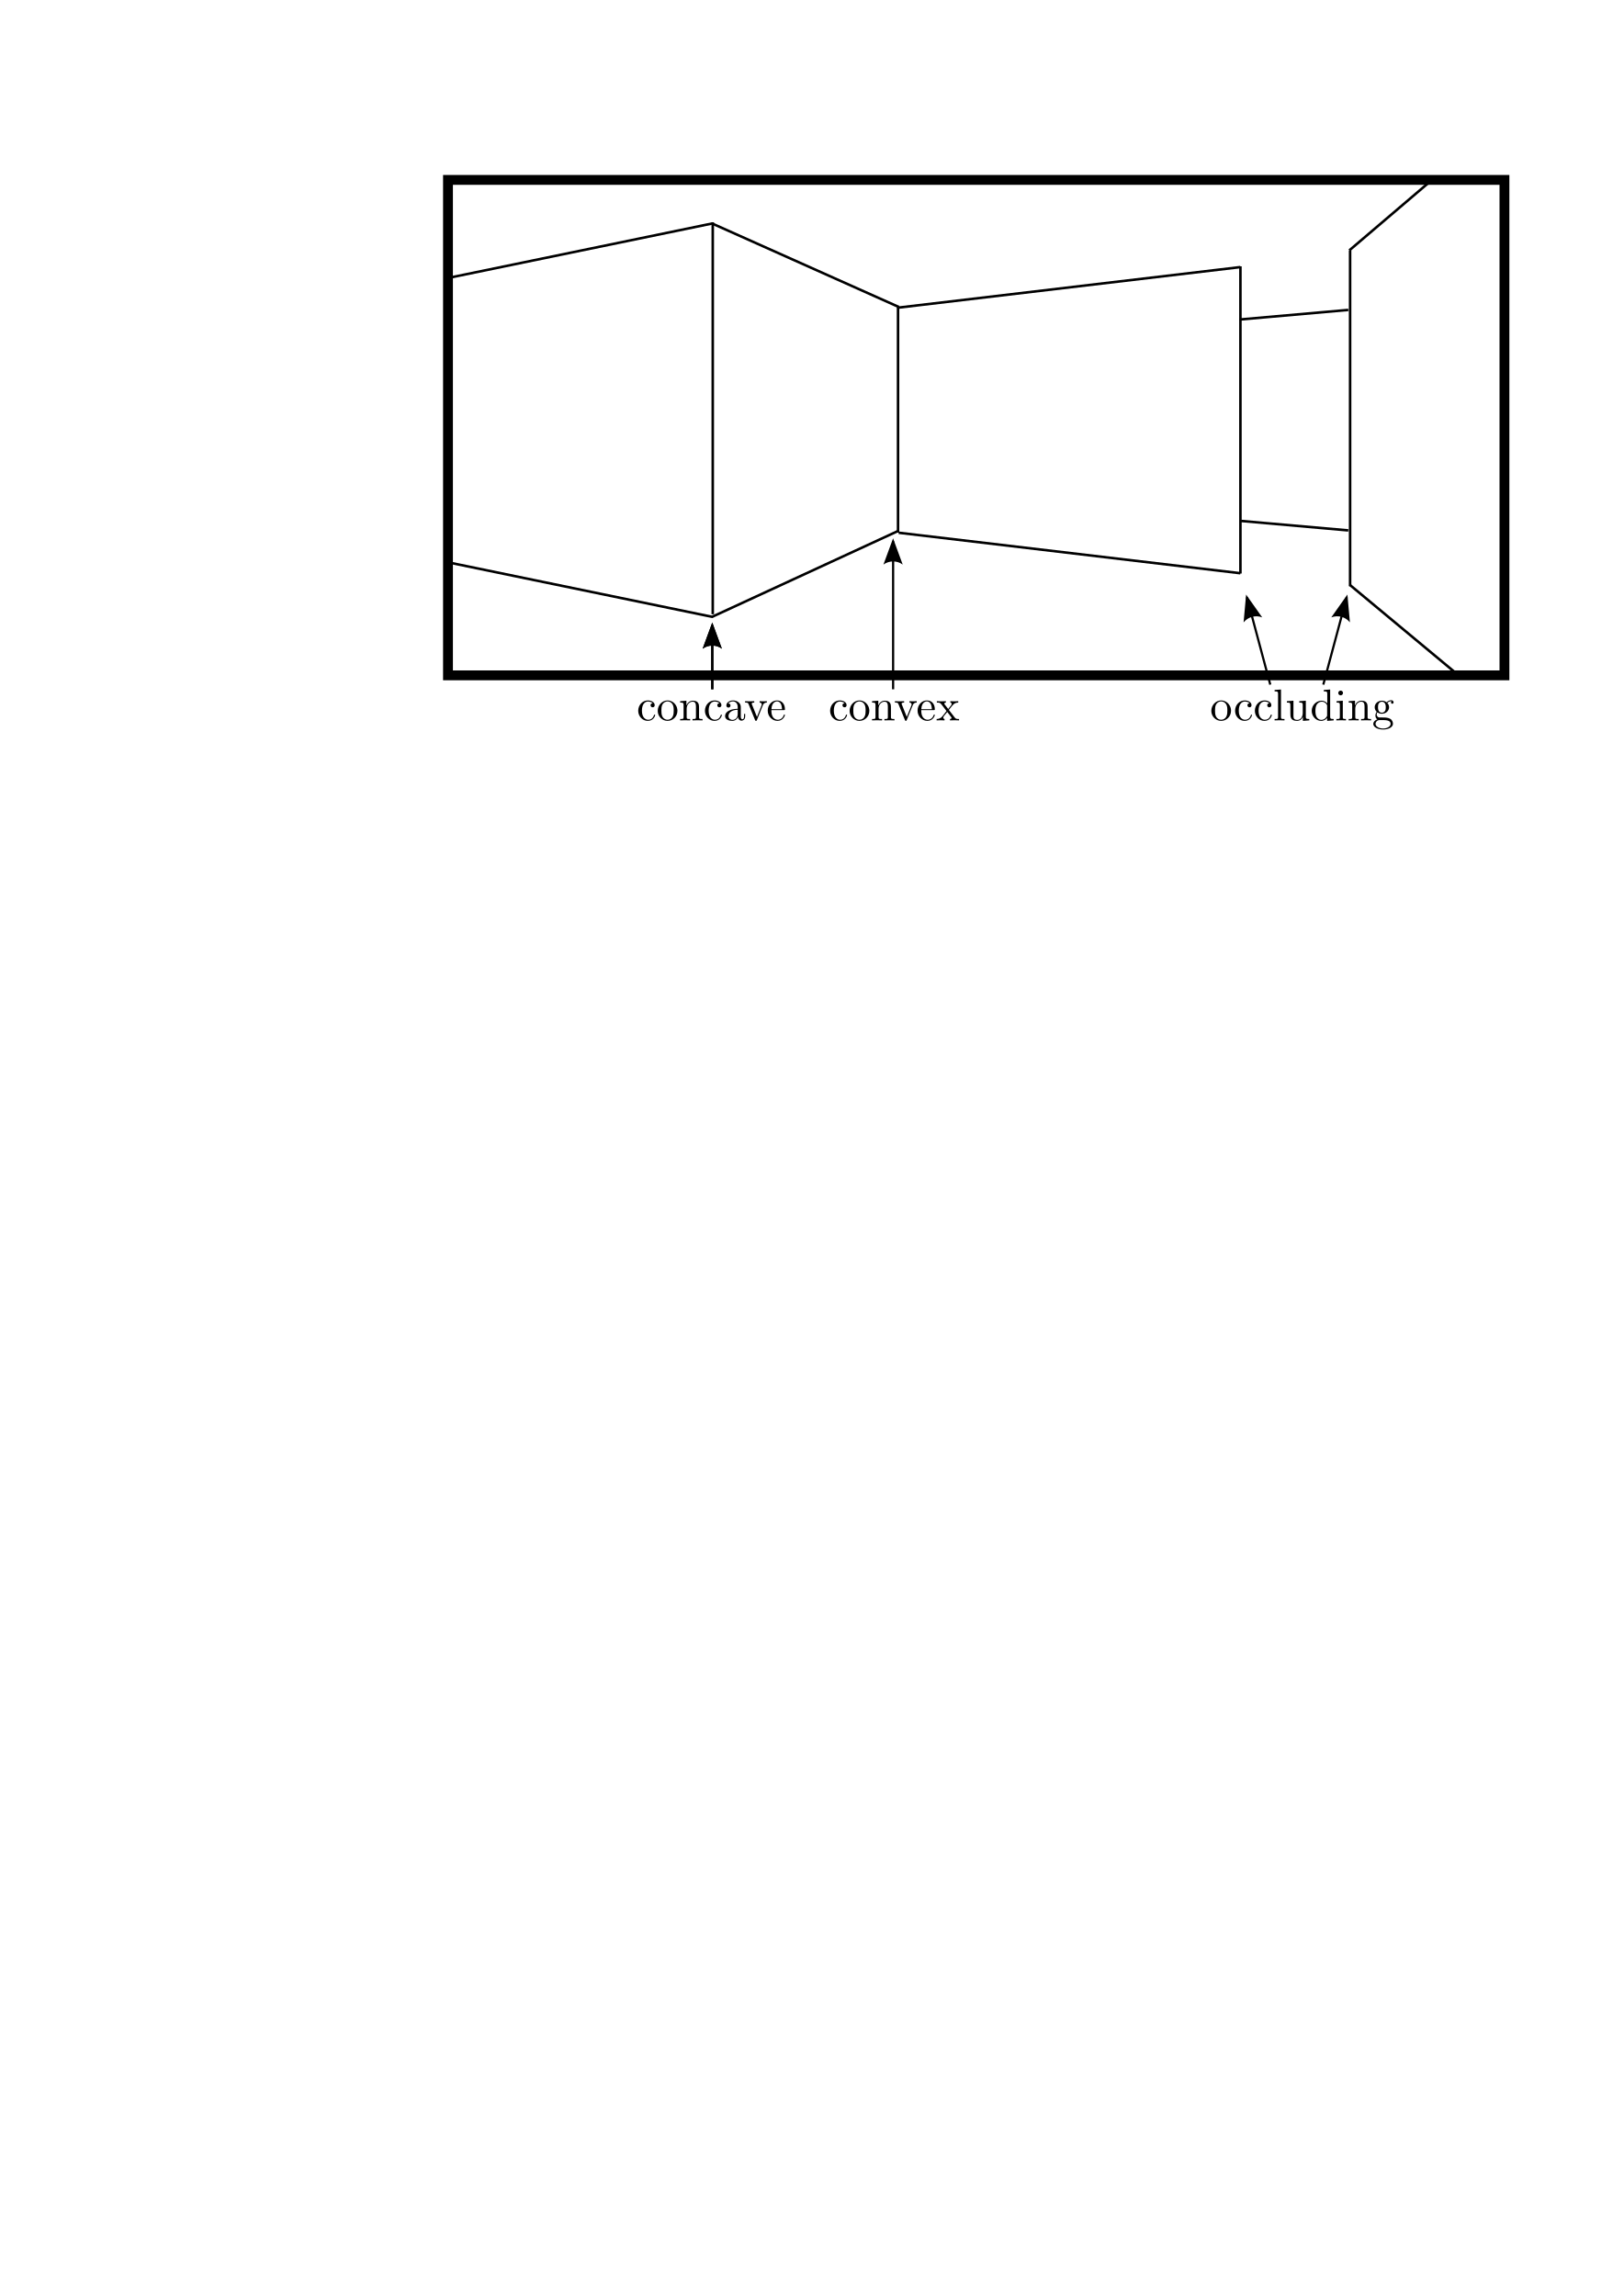
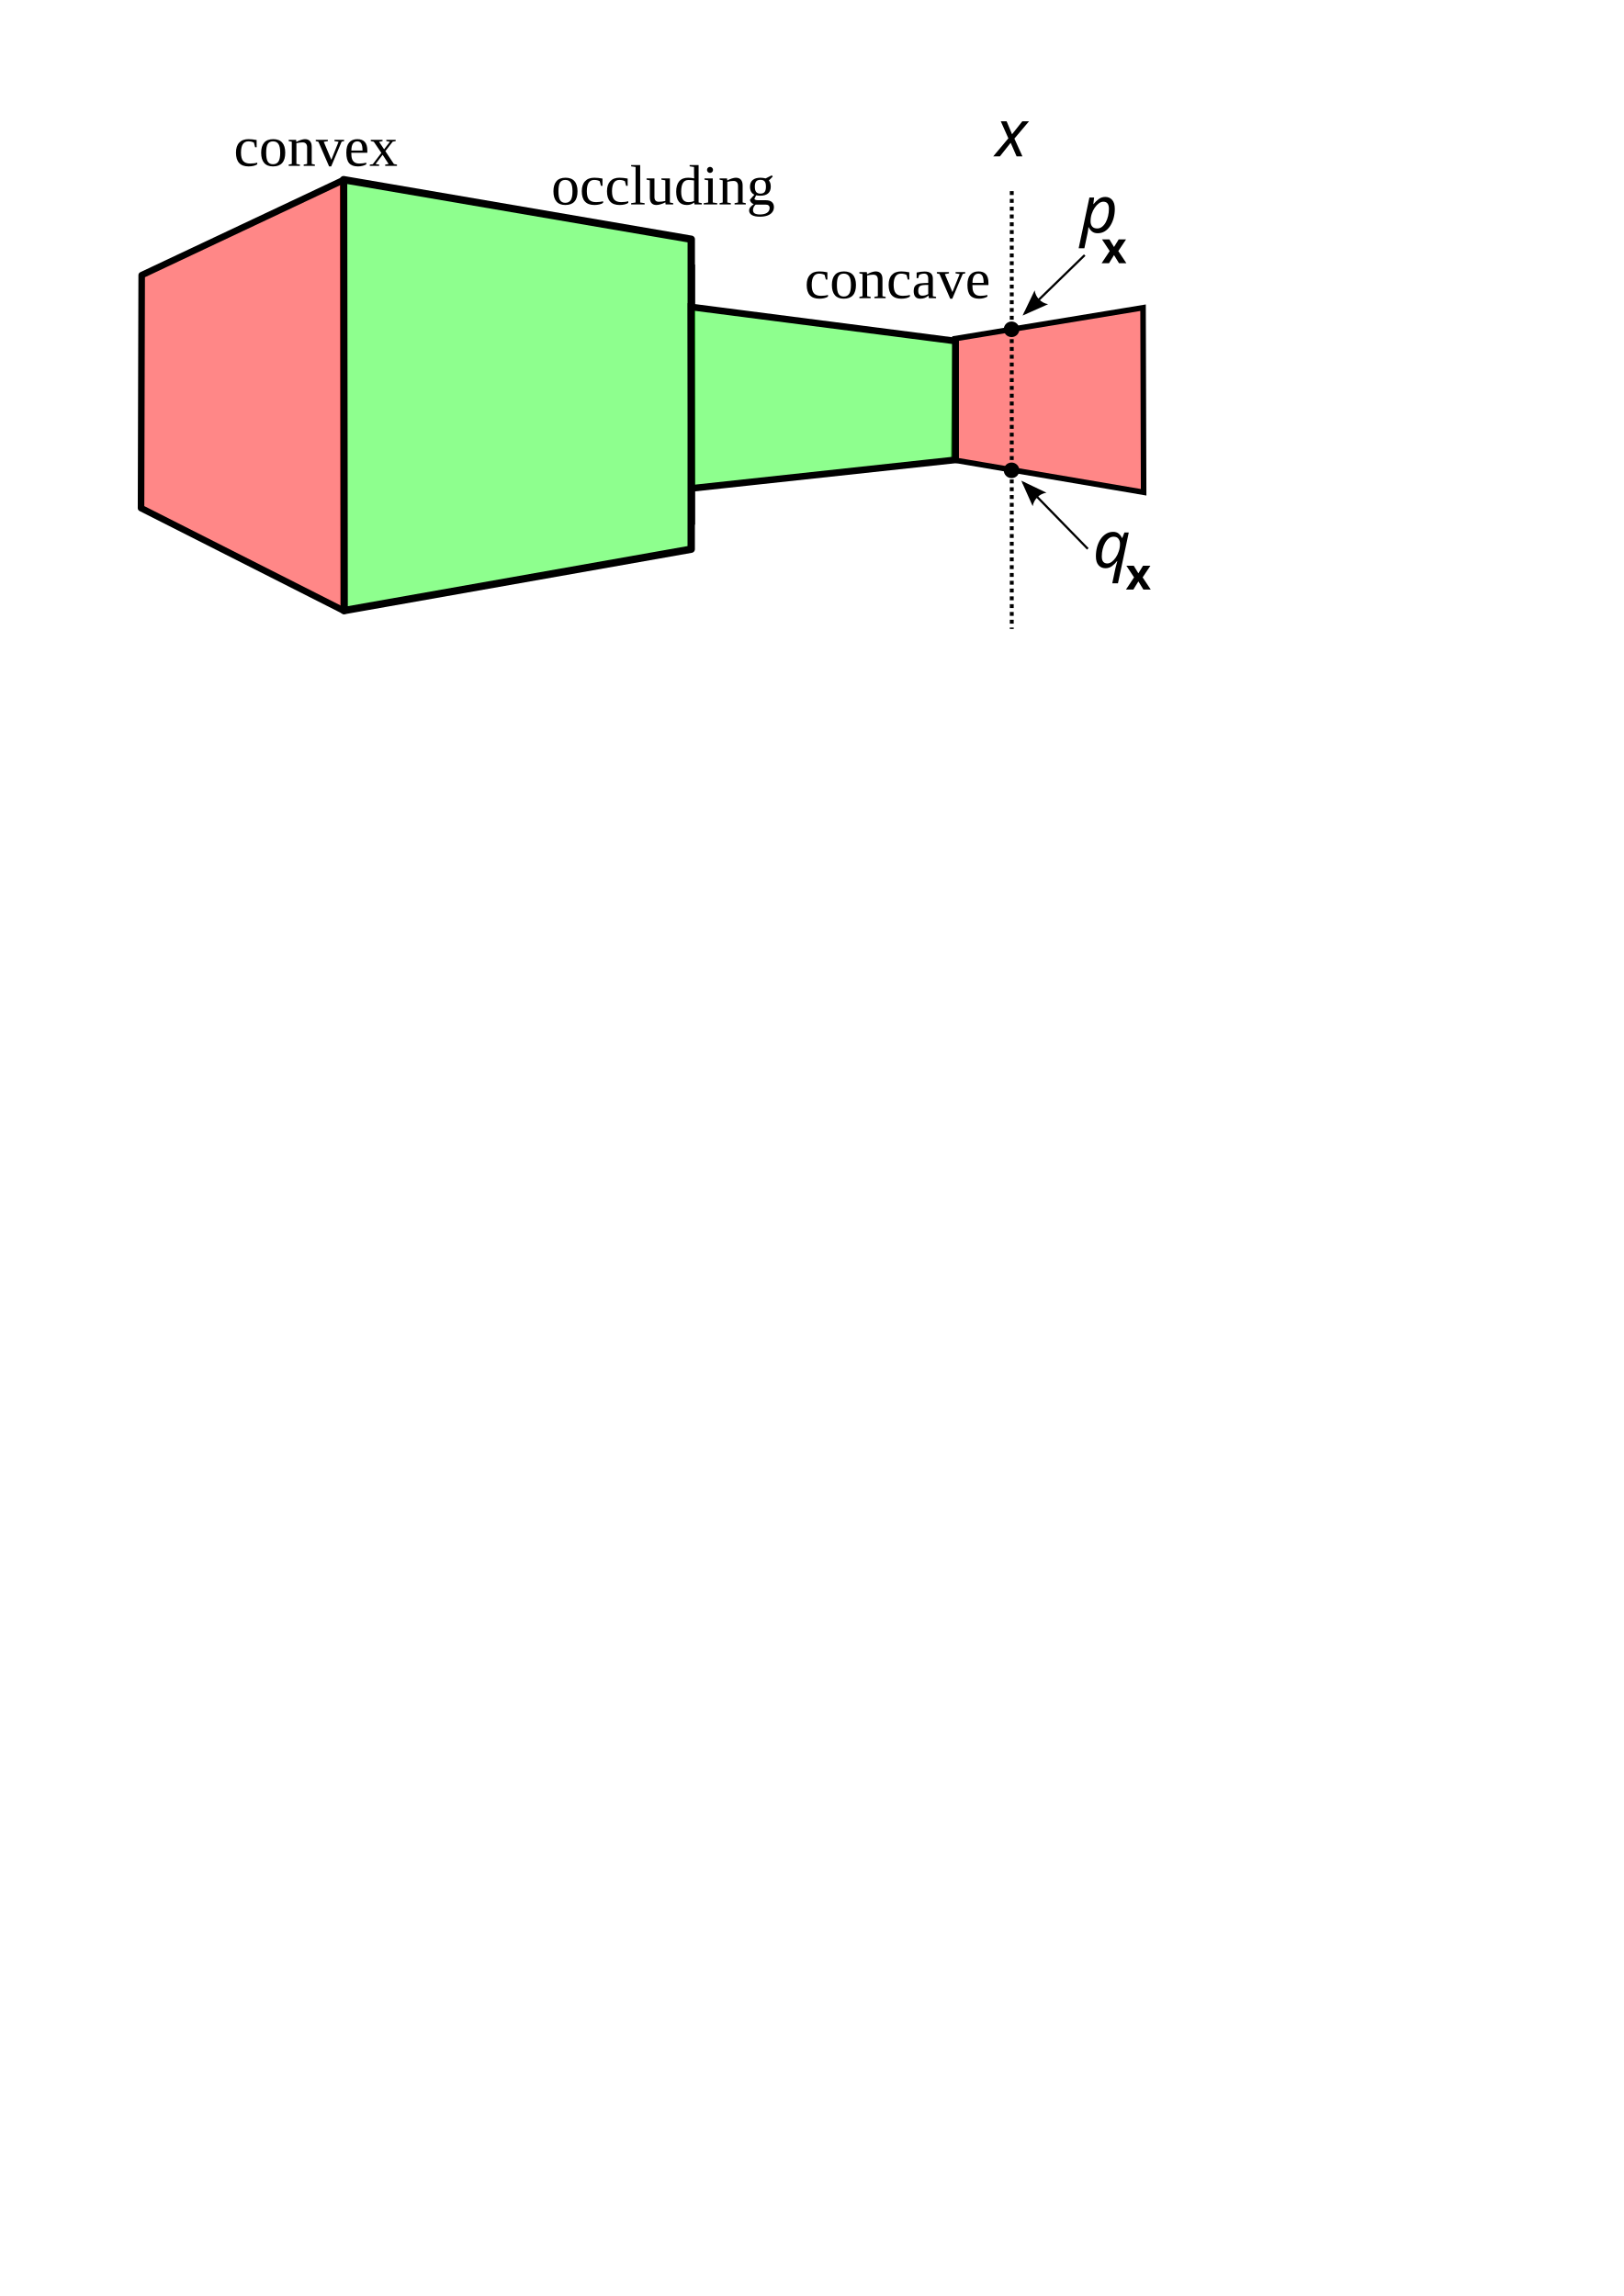
- <svg xmlns="http://www.w3.org/2000/svg" xmlns:ns1="http://www.iki.fi/pav/software/textext/" width="744.094" height="1052.362" id="svg2" version="1.1">
+ <svg xmlns="http://www.w3.org/2000/svg" xmlns:ns1="http://www.openswatchbook.org/uri/2009/osb" width="744.094" height="1052.362" id="svg2" version="1.1">
  <defs id="defs4">
-     <marker orient="auto" refY="0.0" refX="0.0" id="Arrow2Lend" style="overflow:visible;">
-       <path id="path4301" style="font-size:12.0;fill-rule:evenodd;stroke-width:0.625;stroke-linejoin:round;" d="M 8.719,4.034 L -2.207,0.016 L 8.719,-4.002 C 6.973,-1.63 6.983,1.616 8.719,4.034 z " transform="scale(1.1) rotate(180) translate(1,0)" />
+     <linearGradient id="linearGradient4836" ns1:paint="solid">
+       <stop style="stop-color:#949494;stop-opacity:1;" offset="0" id="stop4838" />
+     </linearGradient>
+     <marker orient="auto" refY="0.0" refX="0.0" id="Arrow1Lend" style="overflow:visible;">
+       <path id="path4186" d="M 0.0,0.0 L 5.0,-5.0 L -12.5,0.0 L 5.0,5.0 L 0.0,0.0 z " style="fill-rule:evenodd;stroke:#000000;stroke-width:1.0pt;marker-start:none;" transform="scale(0.8) rotate(180) translate(12.5,0)" />
    </marker>
-     <marker orient="auto" refY="0.0" refX="0.0" id="Arrow2Mend" style="overflow:visible;">
-       <path id="path4307" style="font-size:12.0;fill-rule:evenodd;stroke-width:0.625;stroke-linejoin:round;" d="M 8.719,4.034 L -2.207,0.016 L 8.719,-4.002 C 6.973,-1.63 6.983,1.616 8.719,4.034 z " transform="scale(0.6) rotate(180) translate(0,0)" />
+     <marker style="overflow:visible" id="Arrow2Lend" refX="0" refY="0" orient="auto">
+       <path transform="matrix(-1.1,0,0,-1.1,-1.1,0)" d="M 8.719,4.034 -2.207,0.016 8.719,-4.002 c -1.745,2.372 -1.735,5.617 -6e-7,8.035 z" style="font-size:12px;fill-rule:evenodd;stroke-width:0.625;stroke-linejoin:round" id="path6791" />
    </marker>
-     <marker orient="auto" refY="0.0" refX="0.0" id="Arrow1Lend" style="overflow:visible;">
-       <path id="path4283" d="M 0.0,0.0 L 5.0,-5.0 L -12.5,0.0 L 5.0,5.0 L 0.0,0.0 z " style="fill-rule:evenodd;stroke:#000000;stroke-width:1.0pt;marker-start:none;" transform="scale(0.8) rotate(180) translate(12.5,0)" />
-     </marker>
-     <marker orient="auto" refY="0" refX="0" id="Arrow2Lend-9" style="overflow:visible">
-       <path id="path4301-9" style="font-size:12px;fill-rule:evenodd;stroke-width:0.625;stroke-linejoin:round" d="M 8.719,4.034 -2.207,0.016 8.719,-4.002 c -1.745,2.372 -1.735,5.617 -6e-7,8.035 z" transform="matrix(-1.1,0,0,-1.1,-1.1,0)" />
-     </marker>
-     <marker orient="auto" refY="0" refX="0" id="Arrow2Lend-5" style="overflow:visible">
-       <path id="path4301-1" style="font-size:12px;fill-rule:evenodd;stroke-width:0.625;stroke-linejoin:round" d="M 8.719,4.034 -2.207,0.016 8.719,-4.002 c -1.745,2.372 -1.735,5.617 -6e-7,8.035 z" transform="matrix(-1.1,0,0,-1.1,-1.1,0)" />
-     </marker>
-     <marker orient="auto" refY="0" refX="0" id="Arrow2Lend-98" style="overflow:visible">
-       <path id="path4301-3" style="font-size:12px;fill-rule:evenodd;stroke-width:0.625;stroke-linejoin:round" d="M 8.719,4.034 -2.207,0.016 8.719,-4.002 c -1.745,2.372 -1.735,5.617 -6e-7,8.035 z" transform="matrix(-1.1,0,0,-1.1,-1.1,0)" />
-     </marker>
-     <marker orient="auto" refY="0" refX="0" id="Arrow2Lend-7" style="overflow:visible">
-       <path id="path4301-96" style="font-size:12px;fill-rule:evenodd;stroke-width:0.625;stroke-linejoin:round" d="M 8.719,4.034 -2.207,0.016 8.719,-4.002 c -1.745,2.372 -1.735,5.617 -6e-7,8.035 z" transform="matrix(-1.1,0,0,-1.1,-1.1,0)" />
-     </marker>
-     <marker orient="auto" refY="0" refX="0" id="Arrow2Lend-6" style="overflow:visible">
-       <path id="path4301-4" style="font-size:12px;fill-rule:evenodd;stroke-width:0.625;stroke-linejoin:round" d="M 8.719,4.034 -2.207,0.016 8.719,-4.002 c -1.745,2.372 -1.735,5.617 -6e-7,8.035 z" transform="matrix(-1.1,0,0,-1.1,-1.1,0)" />
+     <marker style="overflow:visible" id="Arrow2Lend-1" refX="0" refY="0" orient="auto">
+       <path transform="matrix(-1.1,0,0,-1.1,-1.1,0)" d="M 8.719,4.034 -2.207,0.016 8.719,-4.002 c -1.745,2.372 -1.735,5.617 -6e-7,8.035 z" style="font-size:12px;fill-rule:evenodd;stroke-width:0.625;stroke-linejoin:round" id="path6791-1" />
    </marker>
  </defs>
-   <g id="layer1">
-     <rect y="82.458" x="205.299" height="227.082" width="484.143" id="rect2816" style="color:#000000;fill:none;stroke:#000000;stroke-width:4.512;stroke-linecap:butt;stroke-linejoin:miter;stroke-miterlimit:4;stroke-opacity:1;stroke-dasharray:none;stroke-dashoffset:0;marker:none;visibility:visible;display:inline;overflow:visible;enable-background:accumulate" />
-     <path id="path3604" d="M 618.358,114.752 655.821,82.815" style="fill:none;stroke:#000000;stroke-width:1.159px;stroke-linecap:butt;stroke-linejoin:miter;stroke-opacity:1" />
-     <path id="path3600-8" d="M 411.828,140.98 568.406,122.424" style="fill:none;stroke:#000000;stroke-width:1.159px;stroke-linecap:butt;stroke-linejoin:miter;stroke-opacity:1" />
-     <path id="path3596-3" d="m 205.299,127.42 121.036,-24.979 85.61,38.286" style="fill:none;stroke:#000000;stroke-width:1.159px;stroke-linecap:butt;stroke-linejoin:miter;stroke-opacity:1" />
-     <path id="path3604-7" d="m 618.598,268.089 50.191,41.75" style="fill:none;stroke:#000000;stroke-width:1.159px;stroke-linecap:butt;stroke-linejoin:miter;stroke-opacity:1" />
-     <path id="path3600-8-6" d="m 411.828,244.18 156.578,18.556" style="fill:none;stroke:#000000;stroke-width:1.159px;stroke-linecap:butt;stroke-linejoin:miter;stroke-opacity:1" />
-     <path id="path3596-3-9" d="m 205.299,257.74 121.036,24.979 85.013,-39.252" style="fill:none;stroke:#000000;stroke-width:1.159px;stroke-linecap:butt;stroke-linejoin:miter;stroke-opacity:1" />
-     <path id="path3715" d="m 618.712,268.681 0,-153.931" style="fill:none;stroke:#000000;stroke-width:1.159;stroke-linecap:butt;stroke-linejoin:miter;stroke-miterlimit:4;stroke-opacity:1;stroke-dasharray:none" />
-     <path id="path3717" d="m 568.448,122.074 0,140.797" style="fill:none;stroke:#000000;stroke-width:1.159px;stroke-linecap:butt;stroke-linejoin:miter;stroke-opacity:1" />
-     <path id="path3719" d="m 411.541,244.136 0,-103.39" style="fill:none;stroke:#000000;stroke-width:1.159px;stroke-linecap:butt;stroke-linejoin:miter;stroke-opacity:1" />
-     <path id="path3721" d="m 326.635,101.888 0,179.655" style="fill:none;stroke:#000000;stroke-width:1.159px;stroke-linecap:butt;stroke-linejoin:miter;stroke-opacity:1" />
-     <path id="path3602-4" d="m 567.97,146.459 49.908,-4.408" style="fill:none;stroke:#000000;stroke-width:1.159px;stroke-linecap:butt;stroke-linejoin:miter;stroke-opacity:1" />
-     <path id="path3602-5-0" d="m 568.744,238.772 49.133,4.338" style="fill:none;stroke:#000000;stroke-width:1.159px;stroke-linecap:butt;stroke-linejoin:miter;stroke-opacity:1" />
-     <g ns1:preamble="/homes/50/alexf/work/papers/eccv10/preamble.tex" ns1:text="concave" word-spacing="normal" letter-spacing="normal" font-size-adjust="none" font-stretch="normal" font-weight="normal" font-variant="normal" font-style="normal" fill-rule="even-odd" stroke-miterlimit="10.433" xml:space="preserve" transform="matrix(2.046736,0,0,-2.046736,-165.5256,1306.949)" id="content" style="font-style:normal;font-variant:normal;font-weight:normal;font-stretch:normal;letter-spacing:normal;word-spacing:normal;text-anchor:start;fill:none;stroke:#000000;stroke-linecap:butt;stroke-linejoin:miter;stroke-miterlimit:10.433;stroke-opacity:1;stroke-dasharray:none;stroke-dashoffset:0">
-       <path id="path3878" d="m 227.01,481.08 -0.02,0 -0.02,-0.01 -0.02,0 -0.01,0 -0.02,0 -0.02,-0.01 -0.01,0 -0.02,0 -0.01,-0.01 -0.02,0 -0.01,-0.01 -0.02,0 -0.01,-0.01 -0.01,-0.01 -0.03,-0.01 -0.02,-0.01 -0.02,-0.02 -0.02,-0.01 -0.02,-0.02 -0.02,-0.01 -0.01,-0.02 -0.02,-0.02 -0.01,-0.01 -0.01,-0.02 -0.01,-0.02 -0.01,-0.02 -0.01,-0.02 -0.01,-0.01 0,-0.02 -0.01,-0.02 0,-0.02 -0.01,-0.02 0,-0.01 0,-0.02 -0.01,-0.01 0,-0.02 0,-0.01 0,-0.02 0,-0.01 c 0,-0.26 0.18,-0.46 0.46,-0.46 0.26,0 0.46,0.17 0.46,0.47 0,0.68 -0.76,1.07 -1.53,1.07 -1.24,0 -2.16,-1.08 -2.16,-2.32 0,-1.27 0.99,-2.26 2.14,-2.26 1.34,0 1.66,1.2 1.66,1.3 0,0.1 -0.1,0.1 -0.13,0.1 -0.09,0 -0.11,-0.04 -0.13,-0.1 -0.29,-0.93 -0.94,-1.05 -1.31,-1.05 -0.52,0 -1.4,0.43 -1.4,2.03 0,1.63 0.81,2.05 1.34,2.05 0.09,0 0.72,-0.01 1.07,-0.37 z" style="fill:#000000;stroke-width:0" />
-       <path id="path3880" d="m 232.55,479.36 0,0.12 -0.01,0.12 -0.02,0.12 -0.02,0.11 -0.02,0.11 -0.03,0.11 -0.03,0.11 -0.04,0.11 -0.05,0.1 -0.05,0.1 -0.05,0.1 -0.06,0.09 -0.06,0.09 -0.07,0.09 -0.07,0.09 -0.07,0.08 -0.08,0.08 -0.08,0.07 -0.08,0.07 -0.09,0.06 -0.08,0.07 -0.1,0.05 -0.09,0.05 -0.1,0.05 -0.1,0.04 -0.1,0.04 -0.11,0.03 -0.1,0.03 -0.11,0.02 -0.11,0.01 -0.11,0.01 -0.11,0.01 -0.01,-0.22 c 0.44,0 0.87,-0.22 1.12,-0.65 0.26,-0.43 0.26,-1.01 0.26,-1.39 0,-0.35 0,-0.89 -0.22,-1.33 -0.21,-0.45 -0.65,-0.74 -1.15,-0.74 h 0 c -0.43,0 -0.87,0.21 -1.14,0.67 -0.25,0.44 -0.25,1.05 -0.25,1.4 0,0.39 0,0.93 0.24,1.37 0.27,0.46 0.74,0.67 1.14,0.67 l 0.01,0.22 c -1.25,0 -2.21,-1.09 -2.21,-2.34 0,-1.28 1.03,-2.24 2.2,-2.24 1.2,0 2.21,0.98 2.21,2.24 z" style="fill:#000000;stroke-width:0" />
-       <path id="path3882" d="m 233.93,480.66 v -2.67 c 0,-0.45 -0.11,-0.45 -0.77,-0.45 v -0.31 c 0.35,0.01 0.85,0.03 1.12,0.03 0.26,0 0.78,-0.02 1.12,-0.03 v 0.31 c -0.67,0 -0.78,0 -0.78,0.45 v 1.83 c 0,1.04 0.71,1.6 1.35,1.6 0.62,0 0.73,-0.54 0.73,-1.11 v -2.32 c 0,-0.45 -0.11,-0.45 -0.77,-0.45 v -0.31 c 0.34,0.01 0.85,0.03 1.12,0.03 0.26,0 0.78,-0.02 1.12,-0.03 v 0.31 c -0.52,0 -0.77,0 -0.78,0.3 v 1.9 c 0,0.86 0,1.17 -0.31,1.53 -0.14,0.17 -0.47,0.37 -1.04,0.37 -0.73,0 -1.2,-0.43 -1.48,-1.05 v 1.05 l -1.4,-0.11 v -0.31 c 0.69,0 0.77,-0.07 0.77,-0.56 z" style="fill:#000000;stroke-width:0" />
-       <path id="path3884" d="m 241.95,481.08 -0.02,0 -0.02,-0.01 -0.02,0 -0.01,0 -0.02,0 -0.02,-0.01 -0.01,0 -0.02,0 -0.01,-0.01 -0.02,0 -0.01,-0.01 -0.02,0 -0.01,-0.01 -0.01,-0.01 -0.03,-0.01 -0.02,-0.01 -0.02,-0.02 -0.02,-0.01 -0.02,-0.02 -0.02,-0.01 -0.01,-0.02 -0.02,-0.02 -0.01,-0.01 -0.01,-0.02 -0.01,-0.02 -0.01,-0.02 -0.01,-0.02 -0.01,-0.01 0,-0.02 -0.01,-0.02 0,-0.02 -0.01,-0.02 0,-0.01 0,-0.02 -0.01,-0.01 0,-0.02 0,-0.01 0,-0.02 0,-0.01 c 0,-0.26 0.18,-0.46 0.46,-0.46 0.26,0 0.46,0.17 0.46,0.47 0,0.68 -0.76,1.07 -1.53,1.07 -1.24,0 -2.16,-1.08 -2.16,-2.32 0,-1.27 0.99,-2.26 2.14,-2.26 1.34,0 1.66,1.2 1.66,1.3 0,0.1 -0.1,0.1 -0.13,0.1 -0.09,0 -0.11,-0.04 -0.13,-0.1 -0.29,-0.93 -0.94,-1.05 -1.31,-1.05 -0.53,0 -1.4,0.43 -1.4,2.03 0,1.63 0.81,2.05 1.34,2.05 0.09,0 0.72,-0.01 1.07,-0.37 z" style="fill:#000000;stroke-width:0" />
-       <path id="path3886" d="m 246.12,477.99 0.01,-0.04 0,-0.03 0.01,-0.04 0.01,-0.04 0.01,-0.04 0.01,-0.03 0.01,-0.04 0.01,-0.04 0.02,-0.03 0.02,-0.04 0.01,-0.03 0.02,-0.03 0.02,-0.04 0.02,-0.03 0.03,-0.03 0.02,-0.03 0.03,-0.03 0.02,-0.02 0.03,-0.03 0.03,-0.02 0.03,-0.03 0.03,-0.02 0.03,-0.02 0.04,-0.02 0.03,-0.01 0.04,-0.02 0.03,-0.01 0.04,-0.01 0.04,-0.01 0.04,0 0.05,-0.01 0.04,0 c 0.21,0 0.82,0.14 0.82,0.95 v 0.56 h -0.25 v -0.56 c 0,-0.58 -0.25,-0.64 -0.36,-0.64 -0.33,0 -0.37,0.45 -0.37,0.5 v 1.99 c 0,0.42 0,0.81 -0.36,1.18 -0.39,0.39 -0.89,0.55 -1.36,0.55 -0.82,0 -1.51,-0.47 -1.51,-1.13 0,-0.3 0.2,-0.47 0.46,-0.47 0.28,0 0.46,0.2 0.46,0.46 0,0.12 -0.05,0.45 -0.51,0.46 0.27,0.35 0.76,0.46 1.08,0.46 0.49,0 1.05,-0.39 1.05,-1.28 v -0.37 -0.21 -0.99 c 0,-0.95 -0.71,-1.29 -1.16,-1.29 -0.49,0 -0.9,0.35 -0.9,0.85 0,0.55 0.42,1.37 2.06,1.43 h 0 v 0.21 c -0.51,-0.03 -1.2,-0.06 -1.83,-0.36 -0.75,-0.33 -1,-0.85 -1,-1.29 0,-0.81 0.97,-1.06 1.6,-1.06 0.66,0 1.11,0.4 1.3,0.87 z" style="fill:#000000;stroke-width:0" />
-       <path id="path3888" d="m 251.65,480.55 0.01,0.02 0.01,0.03 0.01,0.02 0.01,0.02 0.01,0.03 0.01,0.03 0.02,0.02 0.01,0.03 0.02,0.03 0.01,0.02 0.02,0.03 0.02,0.03 0.02,0.03 0.02,0.02 0.02,0.03 0.03,0.03 0.02,0.02 0.03,0.03 0.03,0.02 0.03,0.02 0.04,0.02 0.03,0.02 0.04,0.02 0.04,0.02 0.04,0.02 0.05,0.01 0.04,0.01 0.05,0.02 0.06,0 0.02,0.01 0.03,0 0.03,0 0.03,0.01 0.03,0 0.03,0 v 0.31 c -0.23,-0.02 -0.52,-0.03 -0.75,-0.03 -0.24,0 -0.7,0.02 -0.86,0.03 v -0.31 c 0.36,-0.01 0.47,-0.24 0.47,-0.43 0,-0.09 -0.02,-0.13 -0.06,-0.24 l -1.01,-2.54 -1.12,2.78 c -0.06,0.13 -0.06,0.15 -0.06,0.17 0,0.26 0.39,0.26 0.57,0.26 v 0.31 c -0.3,-0.01 -0.86,-0.03 -1.09,-0.03 -0.27,0 -0.66,0.01 -0.96,0.03 v -0.31 c 0.62,0 0.66,-0.06 0.79,-0.37 l 1.44,-3.54 c 0.06,-0.14 0.08,-0.19 0.21,-0.19 0.13,0 0.17,0.09 0.21,0.19 z" style="fill:#000000;stroke-width:0" />
-       <path id="path3890" d="m 256.37,479.53 0.01,0 0.01,0 0.01,0 0.01,0 0.01,0 0.01,0 0.01,0 0.01,0 0,0 0.01,0 0.01,0.01 0.01,0 0.01,0 0.01,0 0.02,0 0.01,0 0.01,0 0.01,0.01 0.01,0 0.01,0 0,0.01 0.01,0 0.01,0.01 0,0 0.01,0.01 0,0.01 0,0 0.01,0.01 0,0.01 0,0 0,0.01 0,0 0.01,0.01 0,0 0,0.01 0,0.01 0,0 0,0.01 0,0.01 0,0 0,0.01 0,0.01 0,0.01 0,0.01 0,0 0,0.01 0,0.01 0,0.01 c 0,0.99 -0.54,1.96 -1.78,1.96 -1.16,0 -2.07,-1.03 -2.07,-2.28 0,-1.33 1.04,-2.3 2.19,-2.3 1.21,0 1.66,1.11 1.66,1.3 0,0.1 -0.08,0.12 -0.13,0.12 -0.09,0 -0.11,-0.06 -0.13,-0.14 -0.35,-1.03 -1.24,-1.03 -1.34,-1.03 -0.5,0 -0.9,0.3 -1.13,0.67 -0.3,0.48 -0.3,1.13 -0.3,1.49 l 0.01,0.21 c 0.06,1.49 0.9,1.74 1.24,1.74 1.03,0 1.12,-1.35 1.12,-1.74 h -2.36 l -0.01,-0.21 z" style="fill:#000000;stroke-width:0" />
-     </g>
-     <g id="g4081" transform="matrix(2.046736,0,0,-2.046736,97.23591,1306.949)" xml:space="preserve" stroke-miterlimit="10.433" fill-rule="even-odd" font-style="normal" font-variant="normal" font-weight="normal" font-stretch="normal" font-size-adjust="none" letter-spacing="normal" word-spacing="normal" ns1:text="occluding" ns1:preamble="/homes/50/alexf/work/papers/eccv10/preamble.tex" style="font-style:normal;font-variant:normal;font-weight:normal;font-stretch:normal;letter-spacing:normal;word-spacing:normal;text-anchor:start;fill:none;stroke:#000000;stroke-linecap:butt;stroke-linejoin:miter;stroke-miterlimit:10.433;stroke-opacity:1;stroke-dasharray:none;stroke-dashoffset:0">
-       <path d="m 228.12,479.36 0,0.12 -0.01,0.12 -0.01,0.12 -0.02,0.11 -0.02,0.11 -0.03,0.11 -0.04,0.11 -0.04,0.11 -0.04,0.1 -0.05,0.1 -0.06,0.1 -0.05,0.09 -0.07,0.09 -0.06,0.09 -0.07,0.09 -0.07,0.08 -0.08,0.08 -0.08,0.07 -0.08,0.07 -0.09,0.06 -0.09,0.07 -0.09,0.05 -0.1,0.05 -0.09,0.05 -0.1,0.04 -0.11,0.04 -0.1,0.03 -0.11,0.03 -0.1,0.02 -0.11,0.01 -0.11,0.01 -0.12,0.01 -0.01,-0.22 c 0.44,0 0.87,-0.22 1.13,-0.65 0.26,-0.43 0.26,-1.01 0.26,-1.39 0,-0.35 0,-0.89 -0.22,-1.33 -0.22,-0.45 -0.66,-0.74 -1.16,-0.74 h 0 c -0.43,0 -0.86,0.21 -1.13,0.67 -0.25,0.44 -0.25,1.05 -0.25,1.4 0,0.39 0,0.93 0.24,1.37 0.27,0.46 0.73,0.67 1.13,0.67 l 0.01,0.22 c -1.24,0 -2.21,-1.09 -2.21,-2.34 0,-1.28 1.04,-2.24 2.2,-2.24 1.21,0 2.21,0.98 2.21,2.24 z" id="path4083" style="fill:#000000;stroke-width:0" />
-       <path d="m 232.27,481.08 -0.02,0 -0.02,-0.01 -0.02,0 -0.02,0 -0.01,0 -0.02,-0.01 -0.02,0 -0.01,0 -0.02,-0.01 -0.01,0 -0.01,-0.01 -0.02,0 -0.01,-0.01 -0.01,-0.01 -0.03,-0.01 -0.02,-0.01 -0.02,-0.02 -0.02,-0.01 -0.02,-0.02 -0.02,-0.01 -0.01,-0.02 -0.02,-0.02 -0.01,-0.01 -0.01,-0.02 -0.01,-0.02 -0.01,-0.02 -0.01,-0.02 -0.01,-0.01 -0.01,-0.02 0,-0.02 -0.01,-0.02 0,-0.02 0,-0.01 -0.01,-0.02 0,-0.01 0,-0.02 0,-0.01 0,-0.02 0,-0.01 c 0,-0.26 0.18,-0.46 0.46,-0.46 0.26,0 0.45,0.17 0.45,0.47 0,0.68 -0.75,1.07 -1.52,1.07 -1.24,0 -2.16,-1.08 -2.16,-2.32 0,-1.27 0.98,-2.26 2.14,-2.26 1.34,0 1.65,1.2 1.65,1.3 0,0.1 -0.09,0.1 -0.12,0.1 -0.1,0 -0.11,-0.04 -0.13,-0.1 -0.29,-0.93 -0.94,-1.05 -1.31,-1.05 -0.53,0 -1.4,0.43 -1.4,2.03 0,1.63 0.81,2.05 1.34,2.05 0.09,0 0.72,-0.01 1.07,-0.37 z" id="path4085" style="fill:#000000;stroke-width:0" />
-       <path d="m 236.7,481.08 -0.02,0 -0.02,-0.01 -0.02,0 -0.01,0 -0.02,0 -0.02,-0.01 -0.01,0 -0.02,0 -0.01,-0.01 -0.02,0 -0.01,-0.01 -0.02,0 -0.01,-0.01 -0.01,-0.01 -0.03,-0.01 -0.02,-0.01 -0.02,-0.02 -0.02,-0.01 -0.02,-0.02 -0.02,-0.01 -0.01,-0.02 -0.02,-0.02 -0.01,-0.01 -0.01,-0.02 -0.01,-0.02 -0.01,-0.02 -0.01,-0.02 -0.01,-0.01 0,-0.02 -0.01,-0.02 0,-0.02 -0.01,-0.02 0,-0.01 0,-0.02 -0.01,-0.01 0,-0.02 0,-0.01 0,-0.02 0,-0.01 c 0,-0.26 0.18,-0.46 0.46,-0.46 0.26,0 0.46,0.17 0.46,0.47 0,0.68 -0.76,1.07 -1.53,1.07 -1.24,0 -2.16,-1.08 -2.16,-2.32 0,-1.27 0.99,-2.26 2.14,-2.26 1.34,0 1.66,1.2 1.66,1.3 0,0.1 -0.1,0.1 -0.13,0.1 -0.09,0 -0.11,-0.04 -0.13,-0.1 -0.29,-0.93 -0.94,-1.05 -1.31,-1.05 -0.53,0 -1.4,0.43 -1.4,2.03 0,1.63 0.81,2.05 1.34,2.05 0.09,0 0.72,-0.01 1.07,-0.37 z" id="path4087" style="fill:#000000;stroke-width:0" />
-       <path d="m 239.31,484.15 -1.43,-0.11 v -0.31 c 0.69,0 0.77,-0.07 0.77,-0.56 v -5.18 c 0,-0.45 -0.11,-0.45 -0.77,-0.45 v -0.31 c 0.33,0.01 0.85,0.03 1.1,0.03 0.25,0 0.74,-0.02 1.11,-0.03 v 0.31 c -0.67,0 -0.78,0 -0.78,0.45 z" id="path4089" style="fill:#000000;stroke-width:0" />
-       <path d="m 244.21,478.02 v -0.9 l 1.44,0.11 v 0.31 c -0.7,0 -0.78,0.07 -0.78,0.56 v 3.54 l -1.47,-0.11 v -0.31 c 0.7,0 0.78,-0.07 0.78,-0.56 v -1.77 c 0,-0.87 -0.48,-1.55 -1.2,-1.55 -0.84,0 -0.88,0.47 -0.88,0.99 v 3.31 l -1.47,-0.11 v -0.31 c 0.78,0 0.78,-0.03 0.78,-0.92 v -1.49 c 0,-0.78 0,-1.69 1.52,-1.69 0.55,0 0.99,0.28 1.28,0.9 z" id="path4091" style="fill:#000000;stroke-width:0" />
-       <path d="m 249.64,477.78 v -0.66 l 1.46,0.11 v 0.31 c -0.7,0 -0.78,0.07 -0.78,0.56 v 6.05 l -1.43,-0.11 v -0.31 c 0.7,0 0.78,-0.07 0.78,-0.56 v -2.15 c -0.29,0.36 -0.72,0.62 -1.26,0.62 l 0.04,-0.22 c 0.35,0 0.77,-0.15 1.08,-0.6 0.11,-0.17 0.11,-0.19 0.11,-0.37 h 0 v -2.04 c 0,-0.18 0,-0.2 -0.11,-0.37 -0.3,-0.48 -0.75,-0.7 -1.18,-0.7 -0.45,0 -0.81,0.26 -1.05,0.64 -0.25,0.41 -0.28,0.98 -0.28,1.38 0,0.37 0.02,0.97 0.3,1.42 0.21,0.31 0.59,0.64 1.13,0.64 l -0.04,0.22 c -1.17,0 -2.22,-0.98 -2.22,-2.27 0,-1.26 0.97,-2.25 2.11,-2.25 0.64,0 1.09,0.34 1.34,0.66 z" id="path4093" style="fill:#000000;stroke-width:0" />
-       <path d="m 253.15,481.64 -1.4,-0.11 v -0.31 c 0.65,0 0.74,-0.06 0.74,-0.55 v -2.68 c 0,-0.45 -0.11,-0.45 -0.78,-0.45 v -0.31 c 0.32,0.01 0.86,0.03 1.1,0.03 0.35,0 0.7,-0.02 1.04,-0.03 v 0.31 c -0.66,0 -0.7,0.05 -0.7,0.44 z" id="path4095" style="fill:#000000;stroke-width:0" />
-       <path d="m 253.19,483.37 0,0.03 0,0.03 -0.01,0.03 0,0.02 -0.01,0.03 -0.01,0.03 -0.01,0.02 -0.01,0.03 -0.01,0.02 -0.01,0.02 -0.01,0.02 -0.02,0.03 -0.01,0.02 -0.02,0.02 -0.01,0.01 -0.02,0.02 -0.02,0.02 -0.02,0.02 -0.02,0.01 -0.02,0.01 -0.02,0.02 -0.02,0.01 -0.03,0.01 -0.02,0.01 -0.02,0.01 -0.03,0.01 -0.02,0 -0.03,0.01 -0.02,0 -0.03,0 -0.02,0.01 -0.03,0 c -0.31,0 -0.53,-0.27 -0.53,-0.53 0,-0.27 0.22,-0.53 0.53,-0.53 0.28,0 0.53,0.21 0.53,0.53 z" id="path4097" style="fill:#000000;stroke-width:0" />
-       <path d="m 255.25,480.66 v -2.67 c 0,-0.45 -0.11,-0.45 -0.78,-0.45 v -0.31 c 0.35,0.01 0.86,0.03 1.13,0.03 0.26,0 0.77,-0.02 1.11,-0.03 v 0.31 c -0.66,0 -0.77,0 -0.77,0.45 v 1.83 c 0,1.04 0.7,1.6 1.34,1.6 0.63,0 0.74,-0.54 0.74,-1.11 v -2.32 c 0,-0.45 -0.11,-0.45 -0.78,-0.45 v -0.31 c 0.35,0.01 0.86,0.03 1.13,0.03 0.26,0 0.77,-0.02 1.11,-0.03 v 0.31 c -0.52,0 -0.77,0 -0.78,0.3 v 1.9 c 0,0.86 0,1.17 -0.3,1.53 -0.14,0.17 -0.47,0.37 -1.05,0.37 -0.73,0 -1.2,-0.43 -1.47,-1.05 v 1.05 l -1.41,-0.11 v -0.31 c 0.7,0 0.78,-0.07 0.78,-0.56 z" id="path4099" style="fill:#000000;stroke-width:0" />
-       <path d="m 260.91,479.03 0.04,-0.03 0.04,-0.02 0.03,-0.03 0.04,-0.02 0.04,-0.02 0.03,-0.02 0.04,-0.01 0.03,-0.02 0.04,-0.02 0.04,-0.01 0.03,-0.01 0.04,-0.01 0.03,-0.02 0.03,-0.01 0.04,0 0.03,-0.01 0.03,-0.01 0.03,-0.01 0.04,0 0.03,-0.01 0.03,0 0.02,-0.01 0.03,0 0.03,0 0.03,-0.01 0.02,0 0.03,0 0.02,0 0.02,0 0.02,0 0.02,0 0.02,0 c 0.93,0 1.61,0.68 1.61,1.45 0,0.37 -0.16,0.74 -0.4,0.97 0.35,0.34 0.71,0.39 0.89,0.39 0.02,0 0.07,0 0.1,-0.01 -0.11,-0.04 -0.16,-0.15 -0.16,-0.27 0,-0.17 0.13,-0.29 0.29,-0.29 0.1,0 0.29,0.07 0.29,0.3 0,0.17 -0.12,0.49 -0.51,0.49 -0.2,0 -0.64,-0.06 -1.06,-0.47 -0.41,0.33 -0.83,0.36 -1.05,0.36 v -0.23 c 0.87,0 0.87,-1 0.87,-1.23 0,-0.27 -0.01,-0.59 -0.16,-0.83 -0.08,-0.12 -0.31,-0.4 -0.71,-0.4 h 0 c -0.87,0 -0.87,0.99 -0.87,1.22 0,0.27 0.01,0.59 0.16,0.84 0.08,0.12 0.31,0.4 0.71,0.4 v 0.23 c -0.93,0 -1.61,-0.69 -1.61,-1.46 0,-0.44 0.21,-0.82 0.46,-1.03 -0.13,-0.14 -0.3,-0.47 -0.3,-0.82 0,-0.31 0.12,-0.69 0.43,-0.89 -0.59,-0.17 -0.91,-0.6 -0.91,-0.99 0,-0.72 0.98,-1.27 2.2,-1.27 l 0.01,0.23 c -1.01,0 -1.7,0.51 -1.7,1.04 0,0.45 0.38,0.82 0.82,0.85 h 0.59 c 0.86,0 1.97,0 1.97,-0.85 0,-0.54 -0.71,-1.04 -1.68,-1.04 h 0 l -0.01,-0.23 c 1.17,0 2.21,0.51 2.21,1.28 0,0.35 -0.14,0.86 -0.65,1.14 -0.53,0.28 -1.1,0.28 -1.71,0.28 -0.25,0 -0.68,0 -0.75,0.01 -0.32,0.04 -0.53,0.35 -0.53,0.67 0,0.04 0,0.27 0.17,0.47 z" id="path4101" style="fill:#000000;stroke-width:0" />
-     </g>
-     <g style="font-style:normal;font-variant:normal;font-weight:normal;font-stretch:normal;letter-spacing:normal;word-spacing:normal;text-anchor:start;fill:none;stroke:#000000;stroke-linecap:butt;stroke-linejoin:miter;stroke-miterlimit:10.433;stroke-opacity:1;stroke-dasharray:none;stroke-dashoffset:0" ns1:preamble="/homes/50/alexf/work/papers/eccv10/preamble.tex" ns1:text="convex" word-spacing="normal" letter-spacing="normal" font-size-adjust="none" font-stretch="normal" font-weight="normal" font-variant="normal" font-style="normal" fill-rule="even-odd" stroke-miterlimit="10.433" xml:space="preserve" transform="matrix(2.046736,0,0,-2.046736,-77.58139,1306.949)" id="g4207">
-       <path id="path4209" d="m 227.01,481.08 -0.02,0 -0.02,-0.01 -0.02,0 -0.01,0 -0.02,0 -0.02,-0.01 -0.01,0 -0.02,0 -0.01,-0.01 -0.02,0 -0.01,-0.01 -0.02,0 -0.01,-0.01 -0.01,-0.01 -0.03,-0.01 -0.02,-0.01 -0.02,-0.02 -0.02,-0.01 -0.02,-0.02 -0.02,-0.01 -0.01,-0.02 -0.02,-0.02 -0.01,-0.01 -0.01,-0.02 -0.01,-0.02 -0.01,-0.02 -0.01,-0.02 -0.01,-0.01 0,-0.02 -0.01,-0.02 0,-0.02 -0.01,-0.02 0,-0.01 0,-0.02 -0.01,-0.01 0,-0.02 0,-0.01 0,-0.02 0,-0.01 c 0,-0.26 0.18,-0.46 0.46,-0.46 0.26,0 0.46,0.17 0.46,0.47 0,0.68 -0.76,1.07 -1.53,1.07 -1.24,0 -2.16,-1.08 -2.16,-2.32 0,-1.27 0.99,-2.26 2.14,-2.26 1.34,0 1.66,1.2 1.66,1.3 0,0.1 -0.1,0.1 -0.13,0.1 -0.09,0 -0.11,-0.04 -0.13,-0.1 -0.29,-0.93 -0.94,-1.05 -1.31,-1.05 -0.52,0 -1.4,0.43 -1.4,2.03 0,1.63 0.81,2.05 1.34,2.05 0.09,0 0.72,-0.01 1.07,-0.37 z" style="fill:#000000;stroke-width:0" />
-       <path id="path4211" d="m 232.55,479.36 0,0.12 -0.01,0.12 -0.02,0.12 -0.02,0.11 -0.02,0.11 -0.03,0.11 -0.03,0.11 -0.04,0.11 -0.05,0.1 -0.05,0.1 -0.05,0.1 -0.06,0.09 -0.06,0.09 -0.07,0.09 -0.07,0.09 -0.07,0.08 -0.08,0.08 -0.08,0.07 -0.08,0.07 -0.09,0.06 -0.08,0.07 -0.1,0.05 -0.09,0.05 -0.1,0.05 -0.1,0.04 -0.1,0.04 -0.11,0.03 -0.1,0.03 -0.11,0.02 -0.11,0.01 -0.11,0.01 -0.11,0.01 -0.01,-0.22 c 0.44,0 0.87,-0.22 1.12,-0.65 0.26,-0.43 0.26,-1.01 0.26,-1.39 0,-0.35 0,-0.89 -0.22,-1.33 -0.21,-0.45 -0.65,-0.74 -1.15,-0.74 h 0 c -0.43,0 -0.87,0.21 -1.14,0.67 -0.25,0.44 -0.25,1.05 -0.25,1.4 0,0.39 0,0.93 0.24,1.37 0.27,0.46 0.74,0.67 1.14,0.67 l 0.01,0.22 c -1.25,0 -2.21,-1.09 -2.21,-2.34 0,-1.28 1.03,-2.24 2.2,-2.24 1.2,0 2.21,0.98 2.21,2.24 z" style="fill:#000000;stroke-width:0" />
-       <path id="path4213" d="m 233.93,480.66 v -2.67 c 0,-0.45 -0.11,-0.45 -0.77,-0.45 v -0.31 c 0.35,0.01 0.85,0.03 1.12,0.03 0.26,0 0.78,-0.02 1.12,-0.03 v 0.31 c -0.67,0 -0.78,0 -0.78,0.45 v 1.83 c 0,1.04 0.71,1.6 1.35,1.6 0.62,0 0.73,-0.54 0.73,-1.11 v -2.32 c 0,-0.45 -0.11,-0.45 -0.77,-0.45 v -0.31 c 0.34,0.01 0.85,0.03 1.12,0.03 0.26,0 0.78,-0.02 1.12,-0.03 v 0.31 c -0.52,0 -0.77,0 -0.78,0.3 v 1.9 c 0,0.86 0,1.17 -0.31,1.53 -0.14,0.17 -0.47,0.37 -1.04,0.37 -0.73,0 -1.2,-0.43 -1.48,-1.05 v 1.05 l -1.4,-0.11 v -0.31 c 0.69,0 0.77,-0.07 0.77,-0.56 z" style="fill:#000000;stroke-width:0" />
-       <path id="path4215" d="m 242.24,480.55 0.01,0.02 0.01,0.03 0.01,0.02 0.01,0.02 0.01,0.03 0.01,0.03 0.01,0.02 0.02,0.03 0.01,0.03 0.02,0.02 0.02,0.03 0.02,0.03 0.02,0.03 0.02,0.02 0.02,0.03 0.02,0.03 0.03,0.02 0.03,0.03 0.03,0.02 0.03,0.02 0.03,0.02 0.04,0.02 0.04,0.02 0.04,0.02 0.04,0.02 0.04,0.01 0.05,0.01 0.05,0.02 0.05,0 0.03,0.01 0.03,0 0.03,0 0.03,0.01 0.03,0 0.03,0 v 0.31 c -0.23,-0.02 -0.52,-0.03 -0.75,-0.03 -0.24,0 -0.7,0.02 -0.87,0.03 v -0.31 c 0.37,-0.01 0.48,-0.24 0.48,-0.43 0,-0.09 -0.02,-0.13 -0.06,-0.24 l -1.02,-2.54 -1.11,2.78 c -0.06,0.13 -0.06,0.15 -0.06,0.17 0,0.26 0.39,0.26 0.57,0.26 v 0.31 c -0.3,-0.01 -0.86,-0.03 -1.09,-0.03 -0.27,0 -0.67,0.01 -0.97,0.03 v -0.31 c 0.63,0 0.67,-0.06 0.8,-0.37 l 1.44,-3.54 c 0.06,-0.14 0.08,-0.19 0.21,-0.19 0.12,0 0.17,0.09 0.2,0.19 z" style="fill:#000000;stroke-width:0" />
-       <path id="path4217" d="m 246.96,479.53 0.01,0 0.01,0 0.01,0 0.01,0 0.01,0 0.01,0 0.01,0 0,0 0.01,0 0.01,0 0.01,0.01 0,0 0.02,0 0.01,0 0.01,0 0.02,0 0.01,0 0.01,0.01 0,0 0.01,0 0.01,0.01 0.01,0 0,0.01 0.01,0 0,0.01 0.01,0.01 0,0 0.01,0.01 0,0.01 0,0 0,0.01 0,0 0,0.01 0,0 0,0.01 0.01,0.01 0,0 0,0.01 0,0.01 0,0 0,0.01 0,0.01 0,0.01 0,0.01 0,0 0,0.01 0,0.01 0,0.01 c 0,0.99 -0.54,1.96 -1.78,1.96 -1.16,0 -2.08,-1.03 -2.08,-2.28 0,-1.33 1.05,-2.3 2.2,-2.3 1.21,0 1.66,1.11 1.66,1.3 0,0.1 -0.08,0.12 -0.13,0.12 -0.09,0 -0.11,-0.06 -0.13,-0.14 -0.35,-1.03 -1.24,-1.03 -1.35,-1.03 -0.49,0 -0.89,0.3 -1.12,0.67 -0.3,0.48 -0.3,1.13 -0.3,1.49 l 0.01,0.21 c 0.06,1.49 0.9,1.74 1.24,1.74 1.02,0 1.12,-1.35 1.12,-1.74 h -2.36 l -0.01,-0.21 z" style="fill:#000000;stroke-width:0" />
-       <path id="path4219" d="m 250.36,479.57 0.06,0.08 0.05,0.07 0.06,0.08 0.06,0.07 0.13,0.16 0.06,0.07 0.06,0.08 0.06,0.08 0.06,0.07 0.06,0.07 0.05,0.07 0.03,0.03 0.03,0.03 0.02,0.03 0.03,0.03 0.03,0.03 0.02,0.03 0.02,0.02 0.03,0.03 c 0.31,0.36 0.71,0.51 1.18,0.52 v 0.31 c -0.26,-0.02 -0.56,-0.03 -0.82,-0.03 -0.29,0 -0.82,0.02 -0.95,0.03 v -0.31 c 0.21,-0.02 0.29,-0.15 0.29,-0.31 0,-0.16 -0.1,-0.29 -0.15,-0.35 l -0.62,-0.78 -0.78,1.01 c -0.09,0.1 -0.09,0.12 -0.09,0.18 0,0.15 0.15,0.24 0.35,0.25 v 0.31 c -0.26,-0.01 -0.92,-0.03 -1.07,-0.03 -0.21,0 -0.68,0.01 -0.95,0.03 v -0.31 c 0.7,0 0.71,-0.01 1.18,-0.61 l 0.98,-1.28 c -0.47,-0.6 -0.47,-0.62 -0.93,-1.19 -0.48,-0.58 -1.07,-0.6 -1.28,-0.6 v -0.31 c 0.26,0.02 0.57,0.03 0.83,0.03 0.29,0 0.7,-0.02 0.94,-0.03 v 0.31 c -0.22,0.03 -0.29,0.16 -0.29,0.31 0,0.22 0.29,0.55 0.9,1.26 0.29,-0.38 0.37,-0.49 0.76,-0.99 0.08,-0.11 0.21,-0.27 0.21,-0.33 0,-0.09 -0.09,-0.24 -0.36,-0.25 v -0.31 c 0.3,0.01 0.85,0.03 1.07,0.03 0.27,0 0.66,-0.01 0.96,-0.03 v 0.31 c -0.54,0 -0.72,0.02 -0.95,0.31 z" style="fill:#000000;stroke-width:0" />
-     </g>
-     <path style="fill:none;stroke:#000000;stroke-width:1px;stroke-linecap:butt;stroke-linejoin:miter;stroke-opacity:1;marker-end:url(#Arrow2Lend)" d="m 326.429,315.934 0,-29.286" id="path4275" />
-     <path style="fill:none;stroke:#000000;stroke-width:1px;stroke-linecap:butt;stroke-linejoin:miter;stroke-opacity:1;marker-end:url(#Arrow2Lend)" d="m 326.429,315.934 0,-29.286" id="path4275-4" />
-     <path style="fill:none;stroke:#000000;stroke-width:1px;stroke-linecap:butt;stroke-linejoin:miter;stroke-opacity:1;marker-end:url(#Arrow2Lend)" d="m 409.286,315.934 0,-67.857" id="path4275-6" />
-     <path style="fill:none;stroke:#000000;stroke-width:1px;stroke-linecap:butt;stroke-linejoin:miter;stroke-opacity:1;marker-end:url(#Arrow2Lend)" d="m 606.429,313.791 10.714,-40" id="path4275-60" />
-     <path style="fill:none;stroke:#000000;stroke-width:1px;stroke-linecap:butt;stroke-linejoin:miter;stroke-opacity:1;marker-end:url(#Arrow2Lend)" d="M 582.129,313.791 571.415,273.791" id="path4275-60-7" />
+   <g id="layer1" style="display:inline">
+     <path style="fill:none;stroke:#000000;stroke-width:3.076;stroke-linecap:butt;stroke-linejoin:miter;stroke-miterlimit:4;stroke-opacity:1;stroke-dasharray:none" d="m 316.958,121.252 0,119.224" id="path3648" />
+     <path style="fill:#00ff00;fill-opacity:0.444;stroke:#000000;stroke-width:3.379;stroke-linecap:butt;stroke-linejoin:round;stroke-miterlimit:4;stroke-opacity:1;stroke-dasharray:none" d="M 157.445,82.351 316.784,109.665 316.762,251.713 157.686,279.858 157.445,82.351 z" id="path3711" />
+     <path style="fill:#ff0000;fill-opacity:0.471;stroke:#000000;stroke-width:2.535;stroke-linecap:butt;stroke-linejoin:miter;stroke-miterlimit:4;stroke-opacity:1;stroke-dasharray:none" d="m 437.62,155.225 -0.461,55.622 86.93,14.784 -0.261,-84.591 -86.208,14.185 z" id="path3713" />
+     <path style="fill:#ff0000;fill-opacity:0.471;stroke:#000000;stroke-width:2.998;stroke-linecap:butt;stroke-linejoin:round;stroke-miterlimit:4;stroke-opacity:1;stroke-dasharray:none" d="M 64.931,126.116 64.63,232.883 157.677,279.99 157.582,82.429 64.931,126.116 z" id="path3768" />
+     <path style="fill:#00ff00;fill-opacity:0.444;stroke:#000000;stroke-width:3.076;stroke-linecap:butt;stroke-linejoin:miter;stroke-miterlimit:4;stroke-opacity:1;stroke-dasharray:none" d="m 437.918,156.319 -121.236,-15.621 0.224,83.148 121.012,-13.085 -1.9e-4,-54.442 z" id="path3770" />
+     <text xml:space="preserve" style="font-size:20px;font-style:normal;font-weight:normal;fill:#000000;fill-opacity:1;stroke:none;font-family:Bitstream Vera Sans" x="368.706" y="136.659" id="text3709">
+       <tspan id="tspan3711" x="368.706" y="136.659" style="font-size:26px;font-style:normal;font-variant:normal;font-weight:normal;font-stretch:normal;font-family:Times New Roman;-inkscape-font-specification:'Times New Roman,'">concave</tspan>
+     </text>
+     <text xml:space="preserve" style="font-size:20px;font-style:normal;font-weight:normal;fill:#000000;fill-opacity:1;stroke:none;font-family:Bitstream Vera Sans" x="107.157" y="76.029" id="text3713">
+       <tspan id="tspan3715" x="107.157" y="76.029" style="font-size:26px;font-style:normal;font-variant:normal;font-weight:normal;font-stretch:normal;font-family:Times New Roman;-inkscape-font-specification:'Times New Roman,'">convex</tspan>
+     </text>
+     <text xml:space="preserve" style="font-size:20px;font-style:normal;font-weight:normal;fill:#000000;fill-opacity:1;stroke:none;font-family:Bitstream Vera Sans" x="252.64" y="93.707" id="text3717">
+       <tspan id="tspan3719" x="252.64" y="93.707" style="font-size:26px;font-style:normal;font-variant:normal;font-weight:normal;font-stretch:normal;font-family:Times New Roman;-inkscape-font-specification:'Times New Roman,'">occluding</tspan>
+     </text>
+     <path style="fill:none;stroke:#000000;stroke-width:1.786;stroke-linecap:butt;stroke-linejoin:miter;stroke-miterlimit:4;stroke-opacity:1;stroke-dasharray:1.786, 1.786;stroke-dashoffset:0" d="m 463.66,87.601 0,200.687" id="path3183" />
+     <text xml:space="preserve" style="font-size:12px;font-style:normal;font-weight:normal;line-height:125%;letter-spacing:0px;word-spacing:0px;fill:#000000;fill-opacity:1;stroke:none;font-family:Times New Roman;-inkscape-font-specification:Times New Roman" x="456.257" y="71.684" id="text3959">
+       <tspan id="tspan3961" x="456.257" y="71.684" style="font-size:30px;font-style:oblique;font-variant:normal;font-weight:normal;font-stretch:normal;font-family:Norasi;-inkscape-font-specification:Norasi Oblique">x</tspan>
+     </text>
+     <text xml:space="preserve" style="font-size:12px;font-style:normal;font-weight:normal;line-height:125%;letter-spacing:0px;word-spacing:0px;fill:#000000;fill-opacity:1;stroke:none;font-family:Sans" x="494.975" y="106.607" id="text3963">
+       <tspan id="tspan3965" x="494.975" y="106.607" style="font-size:30px;font-style:oblique;font-family:Norasi;-inkscape-font-specification:Norasi Oblique">p</tspan>
+     </text>
+     <text xml:space="preserve" style="font-size:12px;font-style:normal;font-weight:normal;line-height:125%;letter-spacing:0px;word-spacing:0px;fill:#000000;fill-opacity:1;stroke:none;font-family:Sans" x="500.783" y="260.15" id="text3967">
+       <tspan id="tspan3969" x="500.783" y="260.15" style="font-size:30px;font-style:oblique;font-family:Norasi;-inkscape-font-specification:Norasi Oblique">q</tspan>
+     </text>
+     <text xml:space="preserve" style="font-size:12px;font-style:normal;font-weight:normal;line-height:125%;letter-spacing:0px;word-spacing:0px;fill:#000000;fill-opacity:1;stroke:none;font-family:Sans" x="504.737" y="120.655" id="text3971">
+       <tspan id="tspan3973" x="504.737" y="120.655" style="font-size:20px;font-style:normal;font-variant:normal;font-weight:bold;font-stretch:normal;font-family:Norasi;-inkscape-font-specification:Norasi Bold">x</tspan>
+     </text>
+     <text xml:space="preserve" style="font-size:12px;font-style:normal;font-weight:normal;line-height:125%;letter-spacing:0px;word-spacing:0px;fill:#000000;fill-opacity:1;stroke:none;display:inline;font-family:Sans" x="515.902" y="270.214" id="text3971-0">
+       <tspan id="tspan3973-5" x="515.902" y="270.214" style="font-style:normal;font-variant:normal;font-weight:bold;font-stretch:normal;font-family:Norasi;-inkscape-font-specification:Norasi Bold;font-size:20px">x</tspan>
+     </text>
+     <path style="fill:none;stroke:#000000;stroke-width:1px;stroke-linecap:butt;stroke-linejoin:miter;stroke-opacity:1;marker-end:url(#Arrow2Lend)" d="M 498.51,251.564 468.963,221.259" id="path3996" />
+     <path style="fill:none;stroke:#000000;stroke-width:1px;stroke-linecap:butt;stroke-linejoin:miter;stroke-opacity:1;marker-end:url(#Arrow2Lend);display:inline" d="m 497.089,116.928 -27.527,26.769" id="path3996-4" />
+     <path id="path4834" d="m 463.929,211.648 a 3.571,3.571 0 1 1 -7.143,0 3.571,3.571 0 1 1 7.143,0 z" transform="translate(3.214286,3.928571)" />
+     <path style="display:inline" id="path4834-9" d="m 463.929,211.648 a 3.571,3.571 0 1 1 -7.143,0 3.571,3.571 0 1 1 7.143,0 z" transform="translate(3.214278,-60.71429)" />
  </g>
+   <g id="layer2" style="display:inline" />
</svg>
